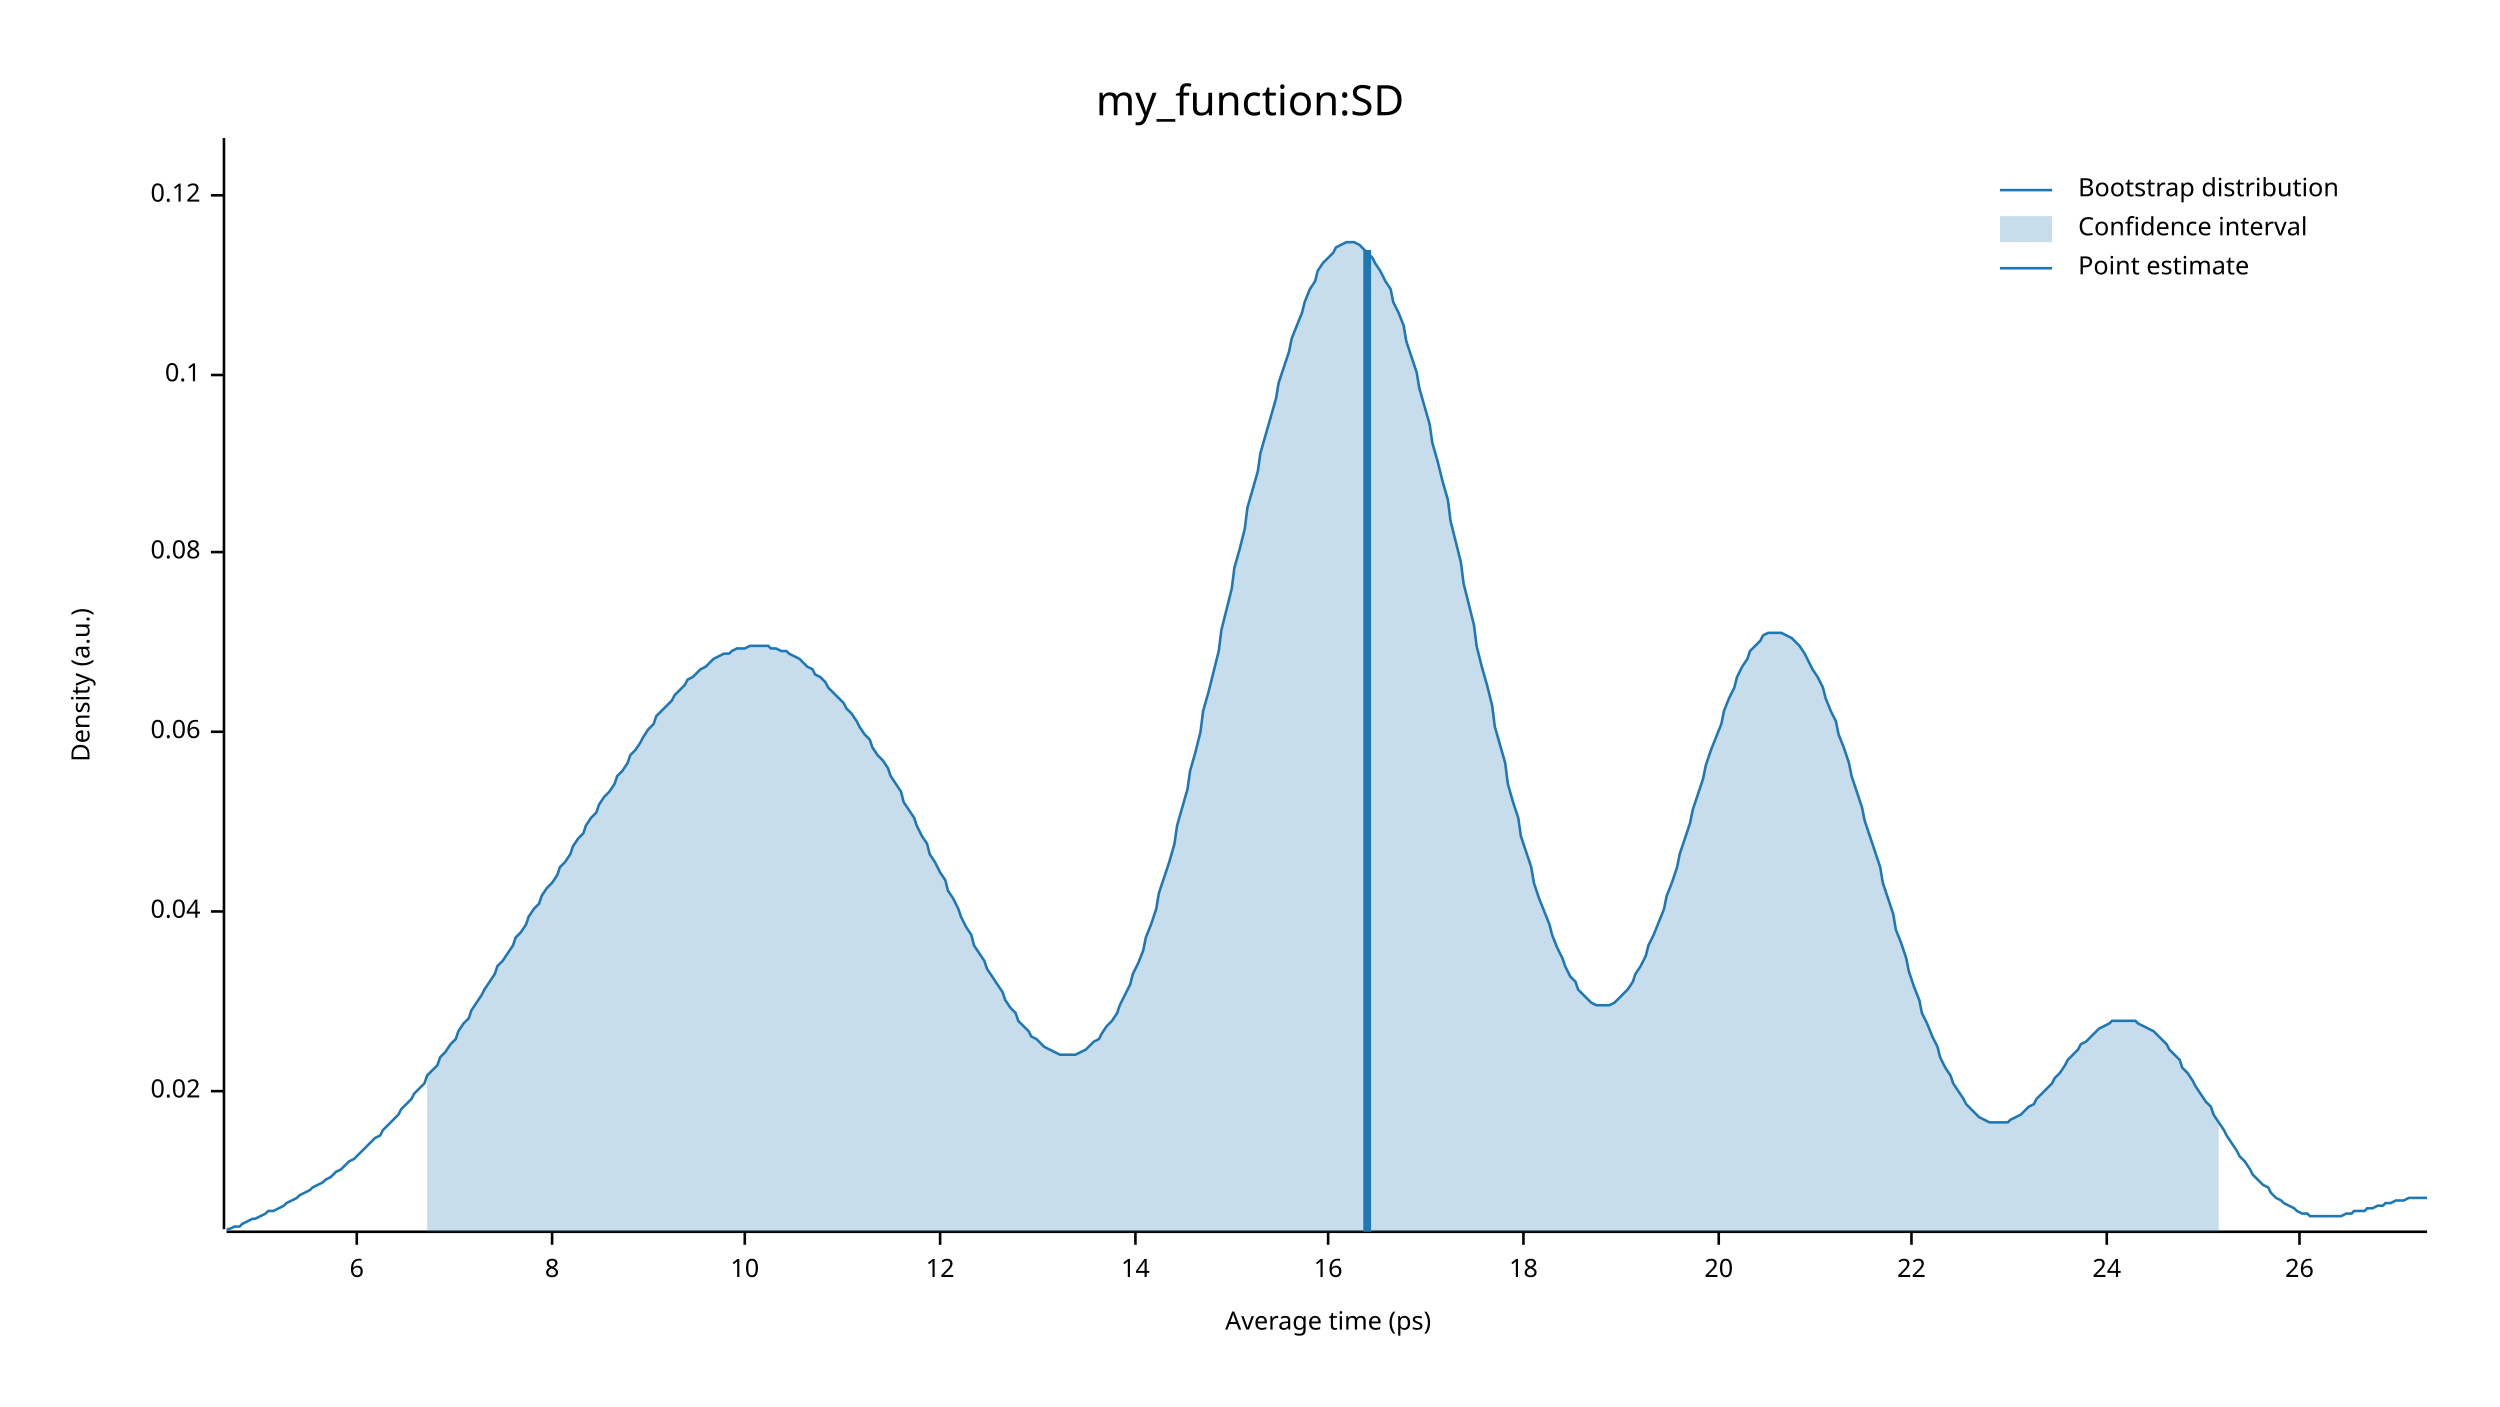
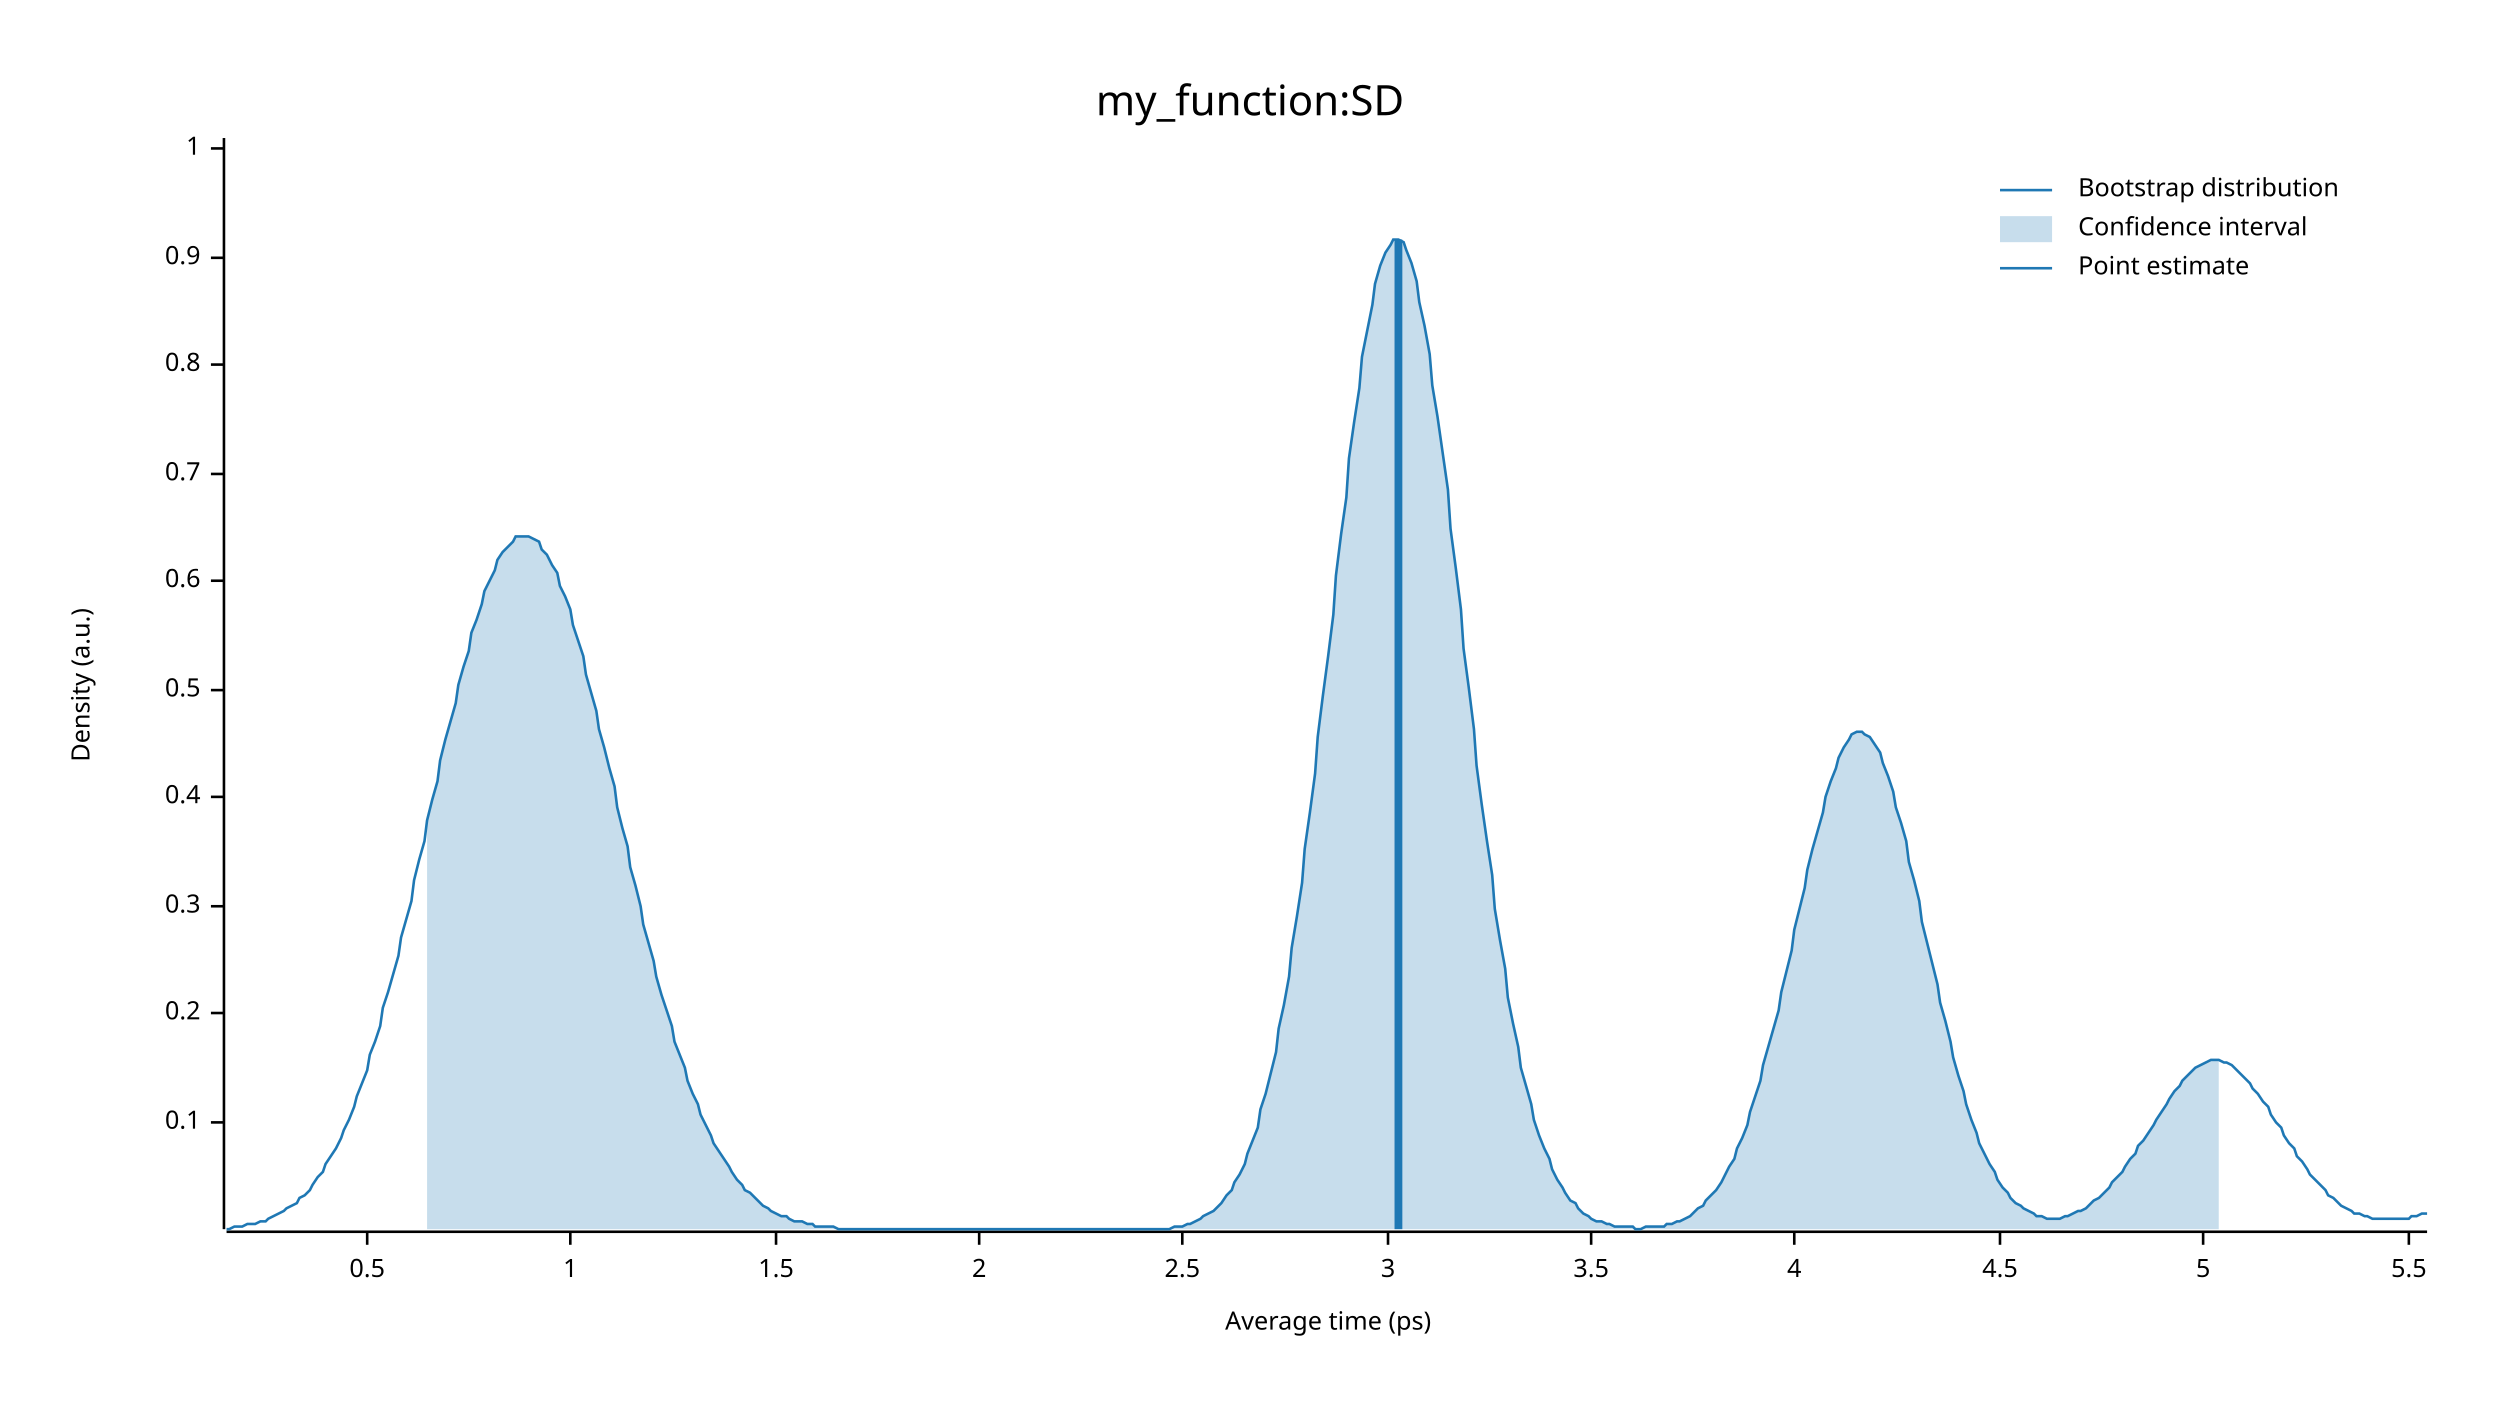
<svg xmlns="http://www.w3.org/2000/svg" width="960" height="540" viewBox="0 0 960 540">
  <text x="480" y="32" dy="0.76em" text-anchor="middle" font-family="sans-serif" font-size="16.129" opacity="1" fill="#000000">
my_function:SD
</text>
  <text x="27" y="263" dy="0.76em" text-anchor="middle" font-family="sans-serif" font-size="9.677" opacity="1" fill="#000000" transform="rotate(270, 27, 263)">
Density (a.u.)
</text>
  <text x="510" y="513" dy="-0.5ex" text-anchor="middle" font-family="sans-serif" font-size="9.677" opacity="1" fill="#000000">
Average time (ps)
</text>
  <polyline fill="none" opacity="1" stroke="#000000" stroke-width="1" points="86,53 86,472 " />
-   <text x="77" y="419" dy="0.5ex" text-anchor="end" font-family="sans-serif" font-size="9.677" opacity="1" fill="#000000">
- 0.02
- </text>
-   <polyline fill="none" opacity="1" stroke="#000000" stroke-width="1" points="81,419 86,419 " />
-   <text x="77" y="350" dy="0.5ex" text-anchor="end" font-family="sans-serif" font-size="9.677" opacity="1" fill="#000000">
- 0.04
- </text>
-   <polyline fill="none" opacity="1" stroke="#000000" stroke-width="1" points="81,350 86,350 " />
-   <text x="77" y="281" dy="0.5ex" text-anchor="end" font-family="sans-serif" font-size="9.677" opacity="1" fill="#000000">
- 0.06
- </text>
-   <polyline fill="none" opacity="1" stroke="#000000" stroke-width="1" points="81,281 86,281 " />
-   <text x="77" y="212" dy="0.5ex" text-anchor="end" font-family="sans-serif" font-size="9.677" opacity="1" fill="#000000">
- 0.08
- </text>
-   <polyline fill="none" opacity="1" stroke="#000000" stroke-width="1" points="81,212 86,212 " />
-   <text x="77" y="144" dy="0.5ex" text-anchor="end" font-family="sans-serif" font-size="9.677" opacity="1" fill="#000000">
+   <text x="77" y="431" dy="0.5ex" text-anchor="end" font-family="sans-serif" font-size="9.677" opacity="1" fill="#000000">
0.1
</text>
-   <polyline fill="none" opacity="1" stroke="#000000" stroke-width="1" points="81,144 86,144 " />
-   <text x="77" y="75" dy="0.5ex" text-anchor="end" font-family="sans-serif" font-size="9.677" opacity="1" fill="#000000">
- 0.12
+   <polyline fill="none" opacity="1" stroke="#000000" stroke-width="1" points="81,431 86,431 " />
+   <text x="77" y="389" dy="0.5ex" text-anchor="end" font-family="sans-serif" font-size="9.677" opacity="1" fill="#000000">
+ 0.2
</text>
-   <polyline fill="none" opacity="1" stroke="#000000" stroke-width="1" points="81,75 86,75 " />
+   <polyline fill="none" opacity="1" stroke="#000000" stroke-width="1" points="81,389 86,389 " />
+   <text x="77" y="348" dy="0.5ex" text-anchor="end" font-family="sans-serif" font-size="9.677" opacity="1" fill="#000000">
+ 0.3
+ </text>
+   <polyline fill="none" opacity="1" stroke="#000000" stroke-width="1" points="81,348 86,348 " />
+   <text x="77" y="306" dy="0.5ex" text-anchor="end" font-family="sans-serif" font-size="9.677" opacity="1" fill="#000000">
+ 0.4
+ </text>
+   <polyline fill="none" opacity="1" stroke="#000000" stroke-width="1" points="81,306 86,306 " />
+   <text x="77" y="265" dy="0.5ex" text-anchor="end" font-family="sans-serif" font-size="9.677" opacity="1" fill="#000000">
+ 0.5
+ </text>
+   <polyline fill="none" opacity="1" stroke="#000000" stroke-width="1" points="81,265 86,265 " />
+   <text x="77" y="223" dy="0.5ex" text-anchor="end" font-family="sans-serif" font-size="9.677" opacity="1" fill="#000000">
+ 0.6
+ </text>
+   <polyline fill="none" opacity="1" stroke="#000000" stroke-width="1" points="81,223 86,223 " />
+   <text x="77" y="182" dy="0.5ex" text-anchor="end" font-family="sans-serif" font-size="9.677" opacity="1" fill="#000000">
+ 0.7
+ </text>
+   <polyline fill="none" opacity="1" stroke="#000000" stroke-width="1" points="81,182 86,182 " />
+   <text x="77" y="140" dy="0.5ex" text-anchor="end" font-family="sans-serif" font-size="9.677" opacity="1" fill="#000000">
+ 0.8
+ </text>
+   <polyline fill="none" opacity="1" stroke="#000000" stroke-width="1" points="81,140 86,140 " />
+   <text x="77" y="99" dy="0.5ex" text-anchor="end" font-family="sans-serif" font-size="9.677" opacity="1" fill="#000000">
+ 0.9
+ </text>
+   <polyline fill="none" opacity="1" stroke="#000000" stroke-width="1" points="81,99 86,99 " />
+   <text x="77" y="57" dy="0.5ex" text-anchor="end" font-family="sans-serif" font-size="9.677" opacity="1" fill="#000000">
+ 1
+ </text>
+   <polyline fill="none" opacity="1" stroke="#000000" stroke-width="1" points="81,57 86,57 " />
  <polyline fill="none" opacity="1" stroke="#000000" stroke-width="1" points="87,473 932,473 " />
-   <text x="137" y="483" dy="0.76em" text-anchor="middle" font-family="sans-serif" font-size="9.677" opacity="1" fill="#000000">
- 6
+   <text x="141" y="483" dy="0.76em" text-anchor="middle" font-family="sans-serif" font-size="9.677" opacity="1" fill="#000000">
+ 0.5
</text>
-   <polyline fill="none" opacity="1" stroke="#000000" stroke-width="1" points="137,473 137,478 " />
-   <text x="212" y="483" dy="0.76em" text-anchor="middle" font-family="sans-serif" font-size="9.677" opacity="1" fill="#000000">
- 8
+   <polyline fill="none" opacity="1" stroke="#000000" stroke-width="1" points="141,473 141,478 " />
+   <text x="219" y="483" dy="0.76em" text-anchor="middle" font-family="sans-serif" font-size="9.677" opacity="1" fill="#000000">
+ 1
</text>
-   <polyline fill="none" opacity="1" stroke="#000000" stroke-width="1" points="212,473 212,478 " />
-   <text x="286" y="483" dy="0.76em" text-anchor="middle" font-family="sans-serif" font-size="9.677" opacity="1" fill="#000000">
- 10
+   <polyline fill="none" opacity="1" stroke="#000000" stroke-width="1" points="219,473 219,478 " />
+   <text x="298" y="483" dy="0.76em" text-anchor="middle" font-family="sans-serif" font-size="9.677" opacity="1" fill="#000000">
+ 1.5
</text>
-   <polyline fill="none" opacity="1" stroke="#000000" stroke-width="1" points="286,473 286,478 " />
-   <text x="361" y="483" dy="0.76em" text-anchor="middle" font-family="sans-serif" font-size="9.677" opacity="1" fill="#000000">
- 12
+   <polyline fill="none" opacity="1" stroke="#000000" stroke-width="1" points="298,473 298,478 " />
+   <text x="376" y="483" dy="0.76em" text-anchor="middle" font-family="sans-serif" font-size="9.677" opacity="1" fill="#000000">
+ 2
</text>
-   <polyline fill="none" opacity="1" stroke="#000000" stroke-width="1" points="361,473 361,478 " />
-   <text x="436" y="483" dy="0.76em" text-anchor="middle" font-family="sans-serif" font-size="9.677" opacity="1" fill="#000000">
- 14
+   <polyline fill="none" opacity="1" stroke="#000000" stroke-width="1" points="376,473 376,478 " />
+   <text x="454" y="483" dy="0.76em" text-anchor="middle" font-family="sans-serif" font-size="9.677" opacity="1" fill="#000000">
+ 2.5
</text>
-   <polyline fill="none" opacity="1" stroke="#000000" stroke-width="1" points="436,473 436,478 " />
-   <text x="510" y="483" dy="0.76em" text-anchor="middle" font-family="sans-serif" font-size="9.677" opacity="1" fill="#000000">
- 16
+   <polyline fill="none" opacity="1" stroke="#000000" stroke-width="1" points="454,473 454,478 " />
+   <text x="533" y="483" dy="0.76em" text-anchor="middle" font-family="sans-serif" font-size="9.677" opacity="1" fill="#000000">
+ 3
</text>
-   <polyline fill="none" opacity="1" stroke="#000000" stroke-width="1" points="510,473 510,478 " />
-   <text x="585" y="483" dy="0.76em" text-anchor="middle" font-family="sans-serif" font-size="9.677" opacity="1" fill="#000000">
- 18
+   <polyline fill="none" opacity="1" stroke="#000000" stroke-width="1" points="533,473 533,478 " />
+   <text x="611" y="483" dy="0.76em" text-anchor="middle" font-family="sans-serif" font-size="9.677" opacity="1" fill="#000000">
+ 3.5
</text>
-   <polyline fill="none" opacity="1" stroke="#000000" stroke-width="1" points="585,473 585,478 " />
-   <text x="660" y="483" dy="0.76em" text-anchor="middle" font-family="sans-serif" font-size="9.677" opacity="1" fill="#000000">
- 20
+   <polyline fill="none" opacity="1" stroke="#000000" stroke-width="1" points="611,473 611,478 " />
+   <text x="689" y="483" dy="0.76em" text-anchor="middle" font-family="sans-serif" font-size="9.677" opacity="1" fill="#000000">
+ 4
</text>
-   <polyline fill="none" opacity="1" stroke="#000000" stroke-width="1" points="660,473 660,478 " />
-   <text x="734" y="483" dy="0.76em" text-anchor="middle" font-family="sans-serif" font-size="9.677" opacity="1" fill="#000000">
- 22
+   <polyline fill="none" opacity="1" stroke="#000000" stroke-width="1" points="689,473 689,478 " />
+   <text x="768" y="483" dy="0.76em" text-anchor="middle" font-family="sans-serif" font-size="9.677" opacity="1" fill="#000000">
+ 4.5
</text>
-   <polyline fill="none" opacity="1" stroke="#000000" stroke-width="1" points="734,473 734,478 " />
-   <text x="809" y="483" dy="0.76em" text-anchor="middle" font-family="sans-serif" font-size="9.677" opacity="1" fill="#000000">
- 24
+   <polyline fill="none" opacity="1" stroke="#000000" stroke-width="1" points="768,473 768,478 " />
+   <text x="846" y="483" dy="0.76em" text-anchor="middle" font-family="sans-serif" font-size="9.677" opacity="1" fill="#000000">
+ 5
</text>
-   <polyline fill="none" opacity="1" stroke="#000000" stroke-width="1" points="809,473 809,478 " />
-   <text x="883" y="483" dy="0.76em" text-anchor="middle" font-family="sans-serif" font-size="9.677" opacity="1" fill="#000000">
- 26
+   <polyline fill="none" opacity="1" stroke="#000000" stroke-width="1" points="846,473 846,478 " />
+   <text x="925" y="483" dy="0.76em" text-anchor="middle" font-family="sans-serif" font-size="9.677" opacity="1" fill="#000000">
+ 5.5
</text>
-   <polyline fill="none" opacity="1" stroke="#000000" stroke-width="1" points="883,473 883,478 " />
-   <polyline fill="none" opacity="1" stroke="#1F78B4" stroke-width="1" points="87,472 88,472 90,471 92,471 93,470 95,469 97,468 98,468 100,467 102,466 103,465 105,465 107,464 109,463 110,462 112,461 114,460 115,459 117,458 119,457 120,456 122,455 124,454 125,453 127,452 129,450 131,449 132,448 134,446 136,445 137,444 139,442 141,440 142,439 144,437 146,436 147,434 149,432 151,430 153,428 154,426 156,424 158,422 159,420 161,418 163,416 164,413 166,411 168,409 169,406 171,404 173,401 175,399 176,396 178,393 180,391 181,388 183,385 185,382 186,380 188,377 190,374 191,371 193,369 195,366 197,363 198,360 200,358 202,355 203,352 205,349 207,347 208,344 210,341 212,339 214,336 215,333 217,331 219,328 220,325 222,322 224,320 225,317 227,314 229,312 230,309 232,306 234,304 236,301 237,298 239,296 241,293 242,290 244,288 246,285 247,283 249,280 251,278 252,275 254,273 256,271 258,269 259,267 261,265 263,263 264,261 266,260 268,258 269,257 271,256 273,254 274,253 276,252 278,251 280,251 281,250 283,249 285,249 286,249 288,248 290,248 291,248 293,248 295,248 296,249 298,249 300,250 302,250 303,251 305,252 307,253 308,254 310,256 312,257 313,259 315,260 317,262 318,264 320,266 322,268 324,270 325,272 327,274 329,277 330,279 332,282 334,284 335,287 337,290 339,292 341,295 342,298 344,301 346,304 347,308 349,311 351,314 352,317 354,321 356,324 357,328 359,331 361,335 363,338 364,342 366,345 368,349 369,352 371,356 373,359 374,363 376,366 378,369 379,372 381,375 383,378 385,381 386,384 388,387 390,389 391,392 393,394 395,396 396,398 398,399 400,401 401,402 403,403 405,404 407,405 408,405 410,405 412,405 413,405 415,404 417,403 418,402 420,400 422,399 423,397 425,394 427,392 429,389 430,386 432,382 434,378 435,374 437,370 439,365 440,360 442,355 444,349 445,343 447,337 449,331 451,324 452,317 454,310 456,303 457,296 459,289 461,281 462,273 464,266 466,258 468,250 469,242 471,234 473,226 474,218 476,211 478,203 479,195 481,188 483,181 484,174 486,167 488,160 490,153 491,147 493,141 495,135 496,130 498,125 500,120 501,116 503,111 505,108 506,104 508,101 510,99 512,97 513,95 515,94 517,93 518,93 520,93 522,94 523,95 525,97 527,99 528,101 530,104 532,108 534,111 535,116 537,120 539,125 540,131 542,137 544,143 545,149 547,156 549,163 550,170 552,177 554,185 556,192 557,200 559,208 561,216 562,224 564,232 566,240 567,248 569,256 571,263 573,271 574,279 576,286 578,293 579,301 581,308 583,314 584,321 586,327 588,333 589,339 591,345 593,350 595,355 596,359 598,364 600,368 601,371 603,375 605,377 606,380 608,382 610,384 611,385 613,386 615,386 617,386 618,386 620,385 622,383 623,382 625,380 627,377 628,374 630,371 632,367 633,363 635,359 637,354 639,349 640,344 642,339 644,333 645,328 647,322 649,316 650,311 652,305 654,299 655,294 657,288 659,283 661,278 662,273 664,268 666,264 667,260 669,256 671,253 672,250 674,248 676,246 677,244 679,243 681,243 683,243 684,243 686,244 688,245 689,246 691,248 693,251 694,253 696,257 698,260 700,264 701,268 703,273 705,277 706,282 708,287 710,293 711,298 713,304 715,310 716,315 718,321 720,327 722,333 723,339 725,345 727,351 728,357 730,362 732,368 733,373 735,379 737,384 738,389 740,393 742,398 744,402 745,406 747,410 749,413 750,416 752,419 754,422 755,424 757,426 759,428 760,429 762,430 764,431 766,431 767,431 769,431 771,431 772,430 774,429 776,428 777,427 779,425 781,424 782,422 784,420 786,418 788,416 789,414 791,412 793,409 794,407 796,405 798,403 799,401 801,400 803,398 804,397 806,395 808,394 810,393 811,392 813,392 815,392 816,392 818,392 820,392 821,393 823,394 825,395 827,396 828,397 830,399 832,401 833,403 835,405 837,407 838,410 840,412 842,415 843,417 845,420 847,423 849,425 850,428 852,431 854,434 855,436 857,439 859,442 860,444 862,446 864,449 865,451 867,453 869,455 871,456 872,458 874,460 876,461 877,462 879,463 881,464 882,465 884,466 886,466 887,467 889,467 891,467 893,467 894,467 896,467 898,467 899,467 901,466 903,466 904,465 906,465 908,465 909,464 911,464 913,463 915,463 916,462 918,462 920,461 921,461 923,461 925,460 926,460 928,460 930,460 932,460 " />
-   <polygon opacity="0.25" fill="#1F78B4" points="164,413 166,411 168,409 169,406 171,404 173,401 175,399 176,396 178,393 180,391 181,388 183,385 185,382 186,380 188,377 190,374 191,371 193,369 195,366 197,363 198,360 200,358 202,355 203,352 205,349 207,347 208,344 210,341 212,339 214,336 215,333 217,331 219,328 220,325 222,322 224,320 225,317 227,314 229,312 230,309 232,306 234,304 236,301 237,298 239,296 241,293 242,290 244,288 246,285 247,283 249,280 251,278 252,275 254,273 256,271 258,269 259,267 261,265 263,263 264,261 266,260 268,258 269,257 271,256 273,254 274,253 276,252 278,251 280,251 281,250 283,249 285,249 286,249 288,248 290,248 291,248 293,248 295,248 296,249 298,249 300,250 302,250 303,251 305,252 307,253 308,254 310,256 312,257 313,259 315,260 317,262 318,264 320,266 322,268 324,270 325,272 327,274 329,277 330,279 332,282 334,284 335,287 337,290 339,292 341,295 342,298 344,301 346,304 347,308 349,311 351,314 352,317 354,321 356,324 357,328 359,331 361,335 363,338 364,342 366,345 368,349 369,352 371,356 373,359 374,363 376,366 378,369 379,372 381,375 383,378 385,381 386,384 388,387 390,389 391,392 393,394 395,396 396,398 398,399 400,401 401,402 403,403 405,404 407,405 408,405 410,405 412,405 413,405 415,404 417,403 418,402 420,400 422,399 423,397 425,394 427,392 429,389 430,386 432,382 434,378 435,374 437,370 439,365 440,360 442,355 444,349 445,343 447,337 449,331 451,324 452,317 454,310 456,303 457,296 459,289 461,281 462,273 464,266 466,258 468,250 469,242 471,234 473,226 474,218 476,211 478,203 479,195 481,188 483,181 484,174 486,167 488,160 490,153 491,147 493,141 495,135 496,130 498,125 500,120 501,116 503,111 505,108 506,104 508,101 510,99 512,97 513,95 515,94 517,93 518,93 520,93 522,94 523,95 525,97 527,99 528,101 530,104 532,108 534,111 535,116 537,120 539,125 540,131 542,137 544,143 545,149 547,156 549,163 550,170 552,177 554,185 556,192 557,200 559,208 561,216 562,224 564,232 566,240 567,248 569,256 571,263 573,271 574,279 576,286 578,293 579,301 581,308 583,314 584,321 586,327 588,333 589,339 591,345 593,350 595,355 596,359 598,364 600,368 601,371 603,375 605,377 606,380 608,382 610,384 611,385 613,386 615,386 617,386 618,386 620,385 622,383 623,382 625,380 627,377 628,374 630,371 632,367 633,363 635,359 637,354 639,349 640,344 642,339 644,333 645,328 647,322 649,316 650,311 652,305 654,299 655,294 657,288 659,283 661,278 662,273 664,268 666,264 667,260 669,256 671,253 672,250 674,248 676,246 677,244 679,243 681,243 683,243 684,243 686,244 688,245 689,246 691,248 693,251 694,253 696,257 698,260 700,264 701,268 703,273 705,277 706,282 708,287 710,293 711,298 713,304 715,310 716,315 718,321 720,327 722,333 723,339 725,345 727,351 728,357 730,362 732,368 733,373 735,379 737,384 738,389 740,393 742,398 744,402 745,406 747,410 749,413 750,416 752,419 754,422 755,424 757,426 759,428 760,429 762,430 764,431 766,431 767,431 769,431 771,431 772,430 774,429 776,428 777,427 779,425 781,424 782,422 784,420 786,418 788,416 789,414 791,412 793,409 794,407 796,405 798,403 799,401 801,400 803,398 804,397 806,395 808,394 810,393 811,392 813,392 815,392 816,392 818,392 820,392 821,393 823,394 825,395 827,396 828,397 830,399 832,401 833,403 835,405 837,407 838,410 840,412 842,415 843,417 845,420 847,423 849,425 850,428 852,431 852,473 164,473 " />
-   <polyline fill="none" opacity="1" stroke="#1F78B4" stroke-width="3" points="525,473 525,96 " />
+   <polyline fill="none" opacity="1" stroke="#000000" stroke-width="1" points="925,473 925,478 " />
+   <polyline fill="none" opacity="1" stroke="#1F78B4" stroke-width="1" points="87,472 88,472 90,471 92,471 93,471 95,470 97,470 98,470 100,469 102,469 103,468 105,467 107,466 109,465 110,464 112,463 114,462 115,460 117,459 119,457 120,455 122,452 124,450 125,447 127,444 129,441 131,437 132,434 134,430 136,425 137,421 139,416 141,411 142,405 144,400 146,394 147,387 149,381 151,374 153,367 154,360 156,353 158,346 159,338 161,330 163,323 164,315 166,307 168,300 169,292 171,284 173,277 175,270 176,263 178,256 180,250 181,243 183,238 185,232 186,227 188,223 190,219 191,215 193,212 195,210 197,208 198,206 200,206 202,206 203,206 205,207 207,208 208,211 210,213 212,217 214,220 215,225 217,229 219,234 220,240 222,246 224,252 225,259 227,266 229,273 230,280 232,287 234,295 236,302 237,310 239,318 241,325 242,333 244,340 246,348 247,355 249,362 251,369 252,375 254,382 256,388 258,394 259,400 261,405 263,410 264,415 266,420 268,424 269,428 271,432 273,436 274,439 276,442 278,445 280,448 281,450 283,453 285,455 286,457 288,458 290,460 291,461 293,463 295,464 296,465 298,466 300,467 302,467 303,468 305,469 307,469 308,469 310,470 312,470 313,471 315,471 317,471 318,471 320,471 322,472 324,472 325,472 327,472 329,472 330,472 332,472 334,472 335,472 337,472 339,472 341,472 342,472 344,472 346,472 347,472 349,472 351,472 352,472 354,472 356,472 357,472 359,472 361,472 363,472 364,472 366,472 368,472 369,472 371,472 373,472 374,472 376,472 378,472 379,472 381,472 383,472 385,472 386,472 388,472 390,472 391,472 393,472 395,472 396,472 398,472 400,472 401,472 403,472 405,472 407,472 408,472 410,472 412,472 413,472 415,472 417,472 418,472 420,472 422,472 423,472 425,472 427,472 429,472 430,472 432,472 434,472 435,472 437,472 439,472 440,472 442,472 444,472 445,472 447,472 449,472 451,471 452,471 454,471 456,470 457,470 459,469 461,468 462,467 464,466 466,465 468,463 469,462 471,459 473,457 474,454 476,451 478,447 479,443 481,438 483,433 484,426 486,420 488,412 490,404 491,395 493,386 495,375 496,364 498,352 500,339 501,326 503,312 505,297 506,283 508,267 510,252 512,236 513,221 515,205 517,191 518,176 520,162 522,149 523,137 525,127 527,117 528,109 530,102 532,97 534,94 535,92 537,92 539,93 540,96 542,101 544,108 545,116 547,125 549,136 550,148 552,160 554,174 556,188 557,203 559,218 561,234 562,249 564,264 566,280 567,294 569,309 571,323 573,336 574,349 576,361 578,372 579,383 581,393 583,402 584,410 586,417 588,424 589,430 591,436 593,441 595,445 596,449 598,453 600,456 601,458 603,461 605,462 606,464 608,466 610,467 611,468 613,469 615,469 617,470 618,470 620,471 622,471 623,471 625,471 627,471 628,472 630,472 632,471 633,471 635,471 637,471 639,471 640,470 642,470 644,469 645,469 647,468 649,467 650,466 652,464 654,463 655,461 657,459 659,457 661,454 662,452 664,448 666,445 667,441 669,437 671,432 672,427 674,421 676,415 677,409 679,402 681,395 683,388 684,381 686,373 688,365 689,357 691,349 693,341 694,334 696,326 698,319 700,312 701,306 703,300 705,295 706,291 708,287 710,284 711,282 713,281 715,281 716,282 718,283 720,286 722,289 723,293 725,298 727,304 728,310 730,316 732,323 733,331 735,338 737,346 738,354 740,362 742,370 744,378 745,385 747,392 749,400 750,406 752,413 754,419 755,424 757,430 759,435 760,439 762,443 764,447 766,450 767,453 769,456 771,458 772,460 774,462 776,463 777,464 779,465 781,466 782,467 784,467 786,468 788,468 789,468 791,468 793,467 794,467 796,466 798,465 799,465 801,464 803,462 804,461 806,460 808,458 810,456 811,454 813,452 815,450 816,448 818,445 820,443 821,440 823,438 825,435 827,432 828,430 830,427 832,424 833,422 835,419 837,417 838,415 840,413 842,411 843,410 845,409 847,408 849,407 850,407 852,407 854,408 855,408 857,409 859,411 860,412 862,414 864,416 865,418 867,420 869,423 871,425 872,428 874,431 876,433 877,436 879,439 881,441 882,444 884,446 886,449 887,451 889,453 891,455 893,457 894,459 896,460 898,462 899,463 901,464 903,465 904,466 906,466 908,467 909,467 911,468 913,468 915,468 916,468 918,468 920,468 921,468 923,468 925,468 926,467 928,467 930,466 932,466 " />
+   <polygon opacity="0.25" fill="#1F78B4" points="164,315 166,307 168,300 169,292 171,284 173,277 175,270 176,263 178,256 180,250 181,243 183,238 185,232 186,227 188,223 190,219 191,215 193,212 195,210 197,208 198,206 200,206 202,206 203,206 205,207 207,208 208,211 210,213 212,217 214,220 215,225 217,229 219,234 220,240 222,246 224,252 225,259 227,266 229,273 230,280 232,287 234,295 236,302 237,310 239,318 241,325 242,333 244,340 246,348 247,355 249,362 251,369 252,375 254,382 256,388 258,394 259,400 261,405 263,410 264,415 266,420 268,424 269,428 271,432 273,436 274,439 276,442 278,445 280,448 281,450 283,453 285,455 286,457 288,458 290,460 291,461 293,463 295,464 296,465 298,466 300,467 302,467 303,468 305,469 307,469 308,469 310,470 312,470 313,471 315,471 317,471 318,471 320,471 322,472 324,472 325,472 327,472 329,472 330,472 332,472 334,472 335,472 337,472 339,472 341,472 342,472 344,472 346,472 347,472 349,472 351,472 352,472 354,472 356,472 357,472 359,472 361,472 363,472 364,472 366,472 368,472 369,472 371,472 373,472 374,472 376,472 378,472 379,472 381,472 383,472 385,472 386,472 388,472 390,472 391,472 393,472 395,472 396,472 398,472 400,472 401,472 403,472 405,472 407,472 408,472 410,472 412,472 413,472 415,472 417,472 418,472 420,472 422,472 423,472 425,472 427,472 429,472 430,472 432,472 434,472 435,472 437,472 439,472 440,472 442,472 444,472 445,472 447,472 449,472 451,471 452,471 454,471 456,470 457,470 459,469 461,468 462,467 464,466 466,465 468,463 469,462 471,459 473,457 474,454 476,451 478,447 479,443 481,438 483,433 484,426 486,420 488,412 490,404 491,395 493,386 495,375 496,364 498,352 500,339 501,326 503,312 505,297 506,283 508,267 510,252 512,236 513,221 515,205 517,191 518,176 520,162 522,149 523,137 525,127 527,117 528,109 530,102 532,97 534,94 535,92 537,92 539,93 540,96 542,101 544,108 545,116 547,125 549,136 550,148 552,160 554,174 556,188 557,203 559,218 561,234 562,249 564,264 566,280 567,294 569,309 571,323 573,336 574,349 576,361 578,372 579,383 581,393 583,402 584,410 586,417 588,424 589,430 591,436 593,441 595,445 596,449 598,453 600,456 601,458 603,461 605,462 606,464 608,466 610,467 611,468 613,469 615,469 617,470 618,470 620,471 622,471 623,471 625,471 627,471 628,472 630,472 632,471 633,471 635,471 637,471 639,471 640,470 642,470 644,469 645,469 647,468 649,467 650,466 652,464 654,463 655,461 657,459 659,457 661,454 662,452 664,448 666,445 667,441 669,437 671,432 672,427 674,421 676,415 677,409 679,402 681,395 683,388 684,381 686,373 688,365 689,357 691,349 693,341 694,334 696,326 698,319 700,312 701,306 703,300 705,295 706,291 708,287 710,284 711,282 713,281 715,281 716,282 718,283 720,286 722,289 723,293 725,298 727,304 728,310 730,316 732,323 733,331 735,338 737,346 738,354 740,362 742,370 744,378 745,385 747,392 749,400 750,406 752,413 754,419 755,424 757,430 759,435 760,439 762,443 764,447 766,450 767,453 769,456 771,458 772,460 774,462 776,463 777,464 779,465 781,466 782,467 784,467 786,468 788,468 789,468 791,468 793,467 794,467 796,466 798,465 799,465 801,464 803,462 804,461 806,460 808,458 810,456 811,454 813,452 815,450 816,448 818,445 820,443 821,440 823,438 825,435 827,432 828,430 830,427 832,424 833,422 835,419 837,417 838,415 840,413 842,411 843,410 845,409 847,408 849,407 850,407 852,407 852,472 164,472 " />
+   <polyline fill="none" opacity="1" stroke="#1F78B4" stroke-width="3" points="537,472 537,92 " />
  <text x="798" y="68" dy="0.76em" text-anchor="start" font-family="sans-serif" font-size="9.677" opacity="1" fill="#000000">
Bootstrap distribution
</text>
  <text x="798" y="83" dy="0.76em" text-anchor="start" font-family="sans-serif" font-size="9.677" opacity="1" fill="#000000">
Confidence interval
</text>
  <text x="798" y="98" dy="0.76em" text-anchor="start" font-family="sans-serif" font-size="9.677" opacity="1" fill="#000000">
Point estimate
</text>
  <polyline fill="none" opacity="1" stroke="#1F78B4" stroke-width="1" points="768,73 788,73 " />
  <rect x="768" y="83" width="20" height="10" opacity="0.25" fill="#1F78B4" stroke="none" />
  <polyline fill="none" opacity="1" stroke="#1F78B4" stroke-width="1" points="768,103 788,103 " />
</svg>
